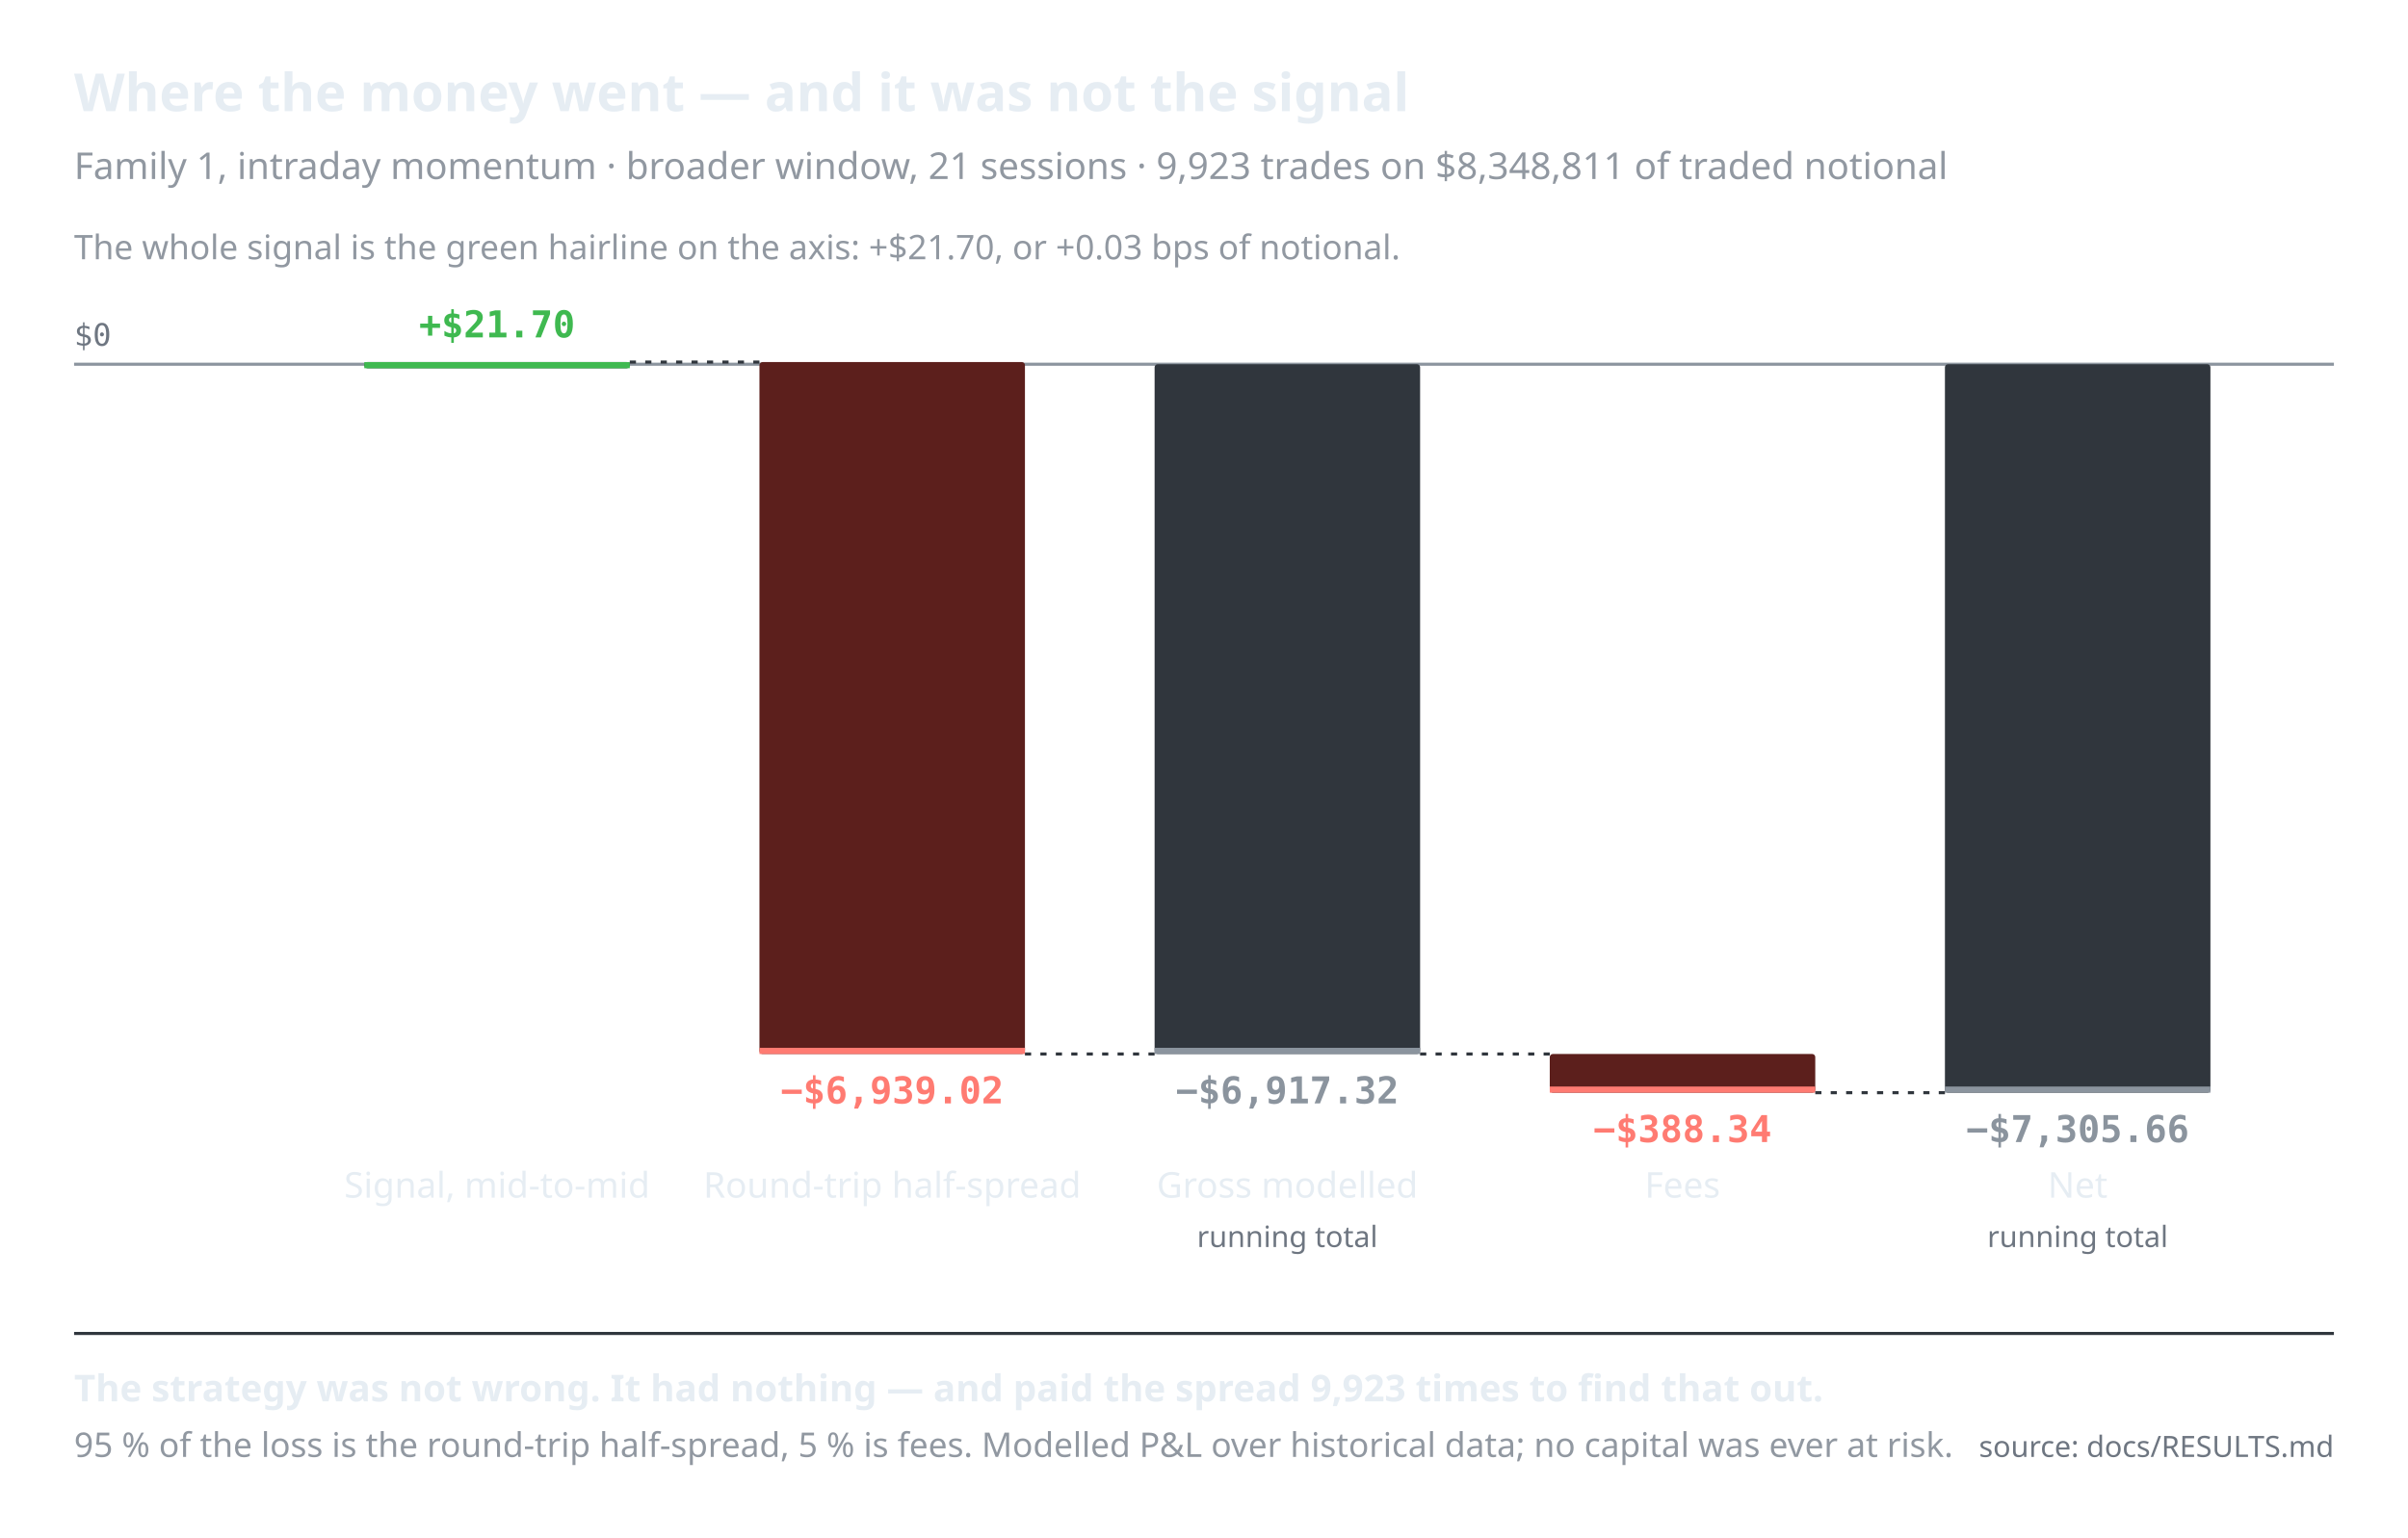
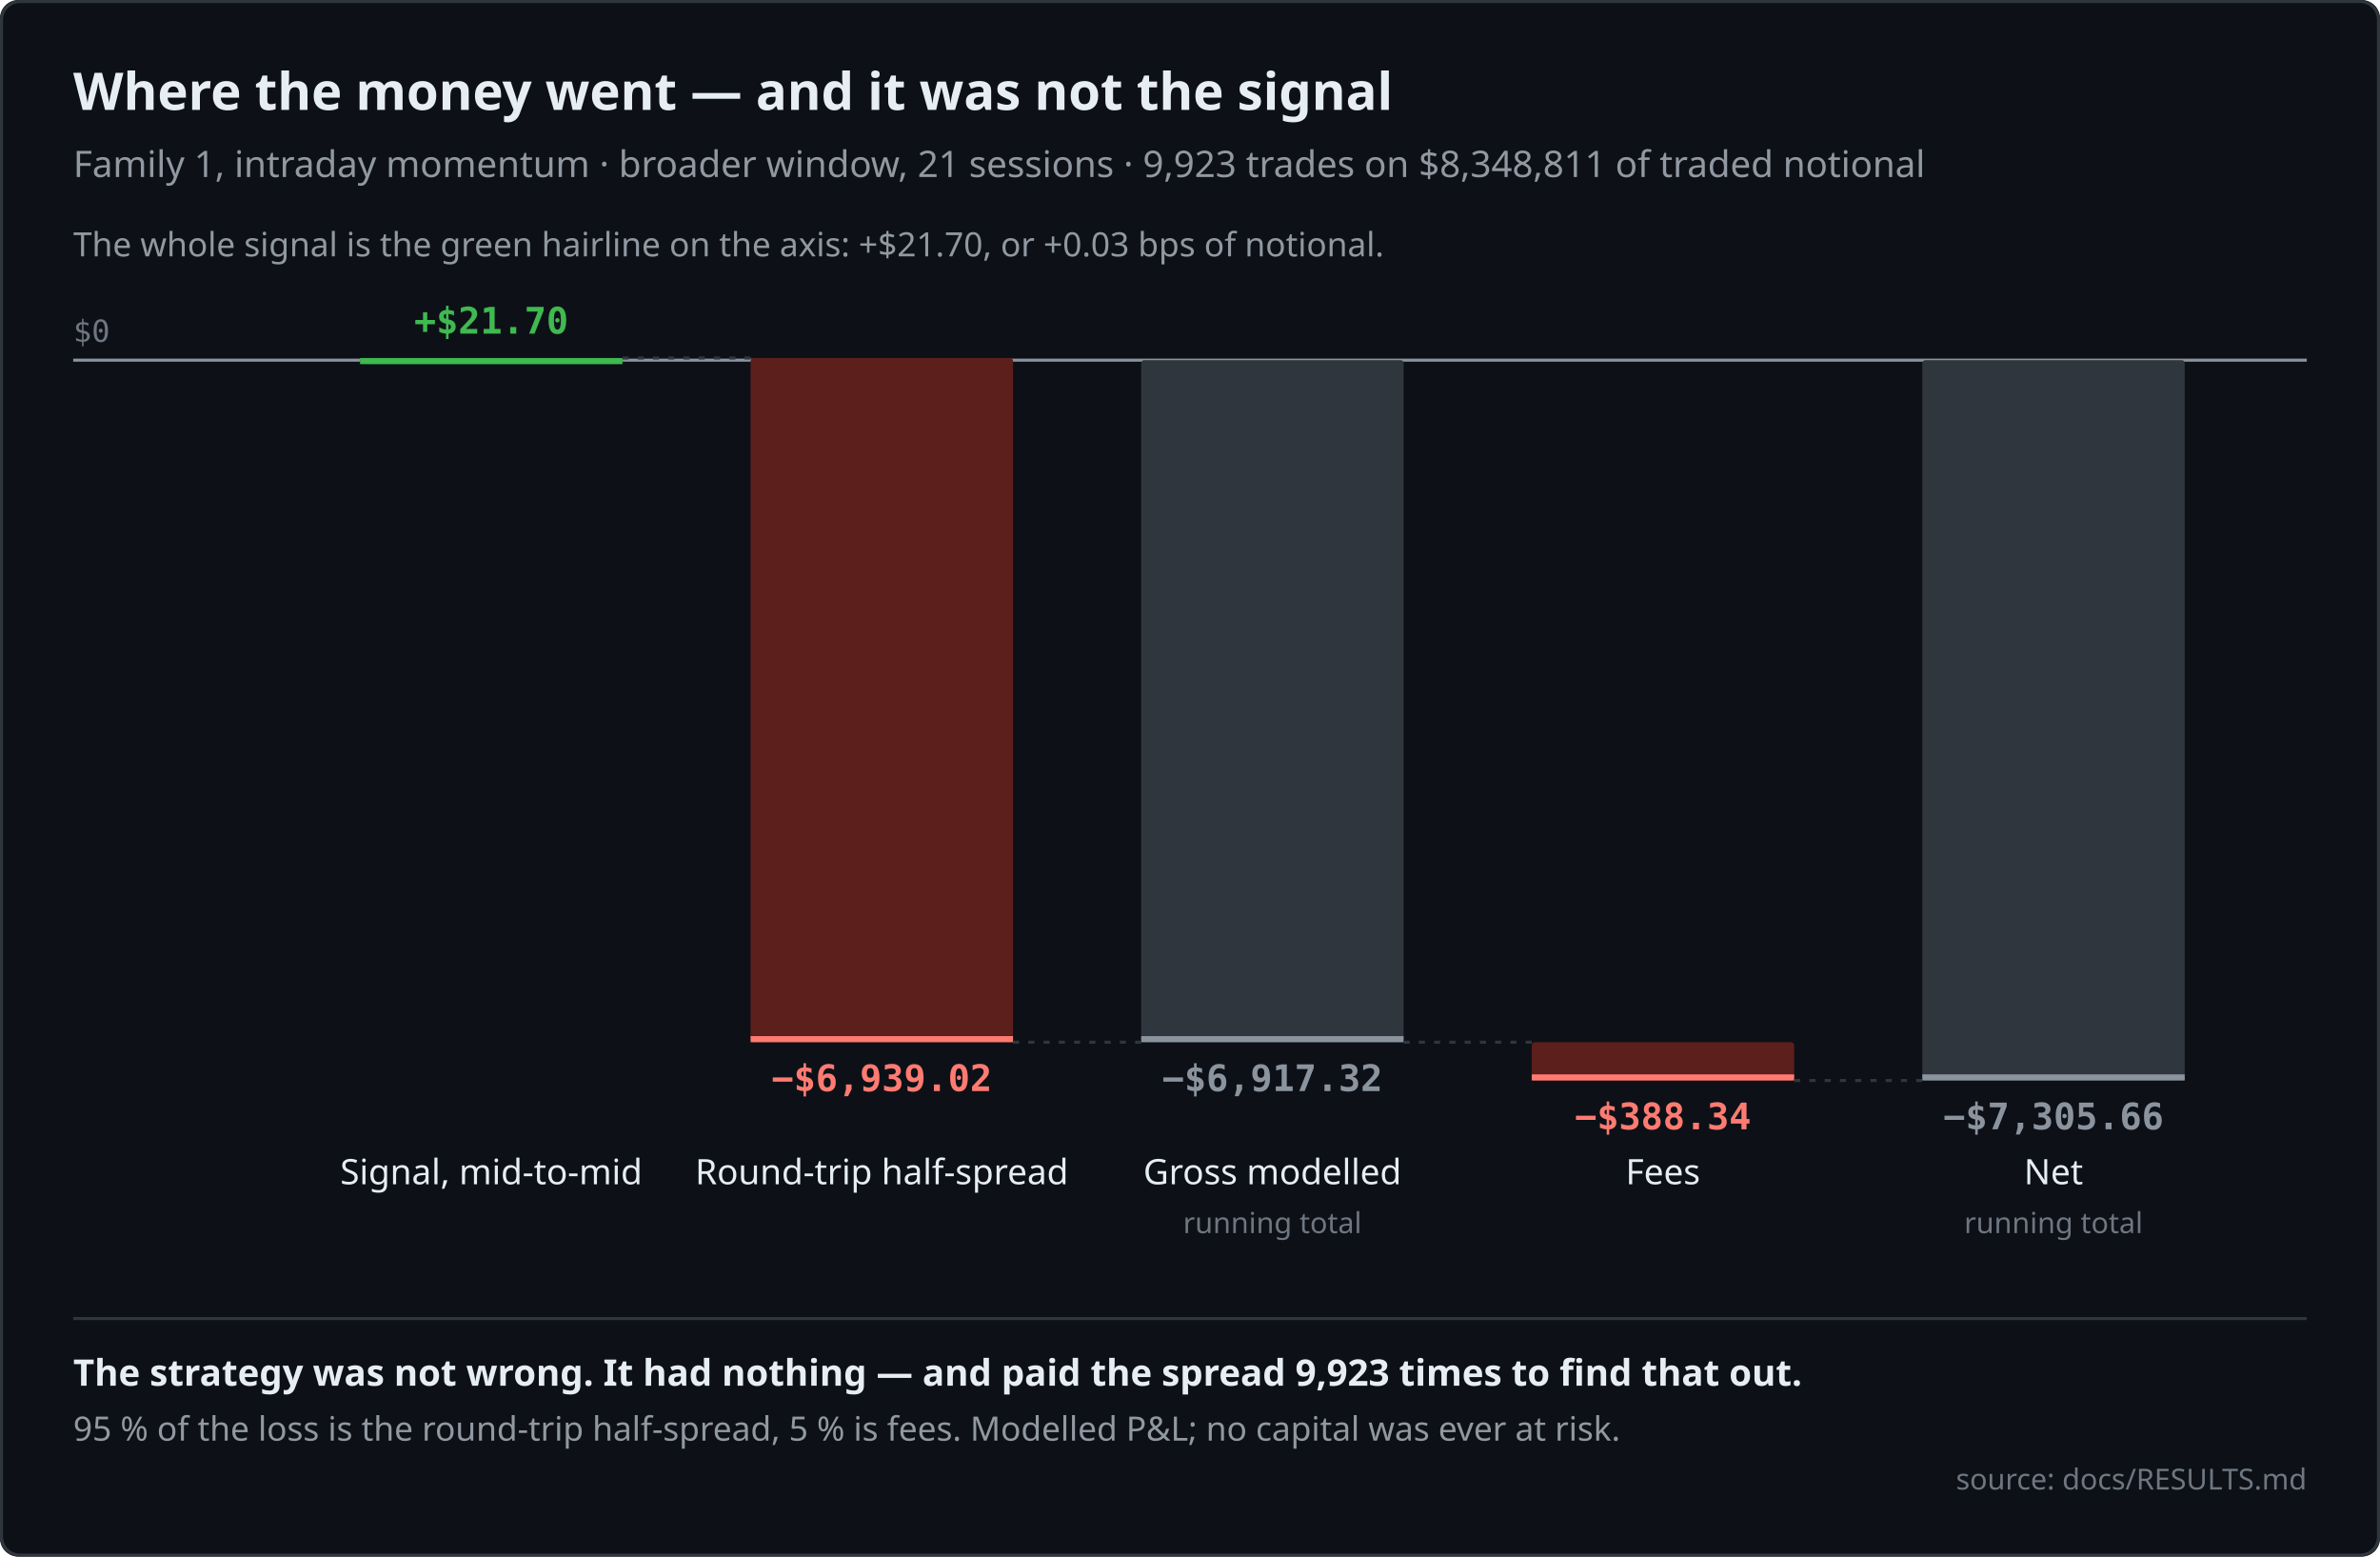
- <svg xmlns="http://www.w3.org/2000/svg" viewBox="0 0 780 498" width="780" height="498" role="img" aria-labelledby="figtitle figdesc">
+ <svg xmlns="http://www.w3.org/2000/svg" viewBox="0 0 780 510" width="780" height="510" role="img" aria-labelledby="figtitle figdesc">
+   <rect x="0" y="0" width="780" height="510" rx="6" fill="#0d1117" />
+   <rect x="0.5" y="0.5" width="779" height="509" rx="6" fill="none" stroke="#30363d" stroke-width="1" />
  <text x="24" y="36" font-family="-apple-system, BlinkMacSystemFont, 'Segoe UI', 'Noto Sans', Helvetica, Arial, sans-serif" font-size="17" font-weight="700" fill="#e6edf3" text-anchor="start">Where the money went — and it was not the signal</text>
  <text x="24" y="58" font-family="-apple-system, BlinkMacSystemFont, 'Segoe UI', 'Noto Sans', Helvetica, Arial, sans-serif" font-size="12" font-weight="400" fill="#9198a1" text-anchor="start">Family 1, intraday momentum · broader window, 21 sessions · 9,923 trades on $8,348,811 of traded notional</text>
  <line x1="24" y1="118" x2="756" y2="118" stroke="#8b949e" stroke-width="1" />
  <text x="24" y="112" font-family="ui-monospace, SFMono-Regular, 'SF Mono', Menlo, Consolas, monospace" font-size="10" font-weight="400" fill="#6e7681" text-anchor="start">$0</text>
  <rect x="118" y="117.3" width="86" height="2" rx="1" fill="#12341c" />
  <rect x="118" y="117.3" width="86" height="2" rx="0" fill="#3fb950" />
  <text x="161" y="109.3" font-family="ui-monospace, SFMono-Regular, 'SF Mono', Menlo, Consolas, monospace" font-size="12" font-weight="700" fill="#3fb950" text-anchor="middle">+$21.70</text>
  <text x="161" y="388" font-family="-apple-system, BlinkMacSystemFont, 'Segoe UI', 'Noto Sans', Helvetica, Arial, sans-serif" font-size="11.5" font-weight="400" fill="#e6edf3" text-anchor="middle">Signal, mid-to-mid</text>
  <rect x="246" y="117.3" width="86" height="224.16" rx="1" fill="#5c1f1c" />
  <rect x="246" y="339.46" width="86" height="2" rx="0" fill="#ff7b72" />
  <line x1="204" y1="117.3" x2="246" y2="117.3" stroke="#30363d" stroke-width="1" stroke-dasharray="2 3" />
  <text x="289" y="357.46" font-family="ui-monospace, SFMono-Regular, 'SF Mono', Menlo, Consolas, monospace" font-size="12" font-weight="700" fill="#ff7b72" text-anchor="middle">−$6,939.02</text>
  <text x="289" y="388" font-family="-apple-system, BlinkMacSystemFont, 'Segoe UI', 'Noto Sans', Helvetica, Arial, sans-serif" font-size="11.5" font-weight="400" fill="#e6edf3" text-anchor="middle">Round-trip half-spread</text>
  <rect x="374" y="118" width="86" height="223.46" rx="1" fill="#30363d" />
  <rect x="374" y="339.46" width="86" height="2" rx="0" fill="#8b949e" />
  <line x1="332" y1="341.46" x2="374" y2="341.46" stroke="#30363d" stroke-width="1" stroke-dasharray="2 3" />
  <text x="417" y="357.46" font-family="ui-monospace, SFMono-Regular, 'SF Mono', Menlo, Consolas, monospace" font-size="12" font-weight="700" fill="#8b949e" text-anchor="middle">−$6,917.32</text>
  <text x="417" y="388" font-family="-apple-system, BlinkMacSystemFont, 'Segoe UI', 'Noto Sans', Helvetica, Arial, sans-serif" font-size="11.5" font-weight="400" fill="#e6edf3" text-anchor="middle">Gross modelled</text>
  <text x="417" y="404" font-family="-apple-system, BlinkMacSystemFont, 'Segoe UI', 'Noto Sans', Helvetica, Arial, sans-serif" font-size="9.5" font-weight="400" fill="#6e7681" text-anchor="middle">running total</text>
  <rect x="502" y="341.46" width="86" height="12.54" rx="1" fill="#5c1f1c" />
  <rect x="502" y="352" width="86" height="2" rx="0" fill="#ff7b72" />
  <line x1="460" y1="341.46" x2="502" y2="341.46" stroke="#30363d" stroke-width="1" stroke-dasharray="2 3" />
  <text x="545" y="370" font-family="ui-monospace, SFMono-Regular, 'SF Mono', Menlo, Consolas, monospace" font-size="12" font-weight="700" fill="#ff7b72" text-anchor="middle">−$388.34</text>
  <text x="545" y="388" font-family="-apple-system, BlinkMacSystemFont, 'Segoe UI', 'Noto Sans', Helvetica, Arial, sans-serif" font-size="11.5" font-weight="400" fill="#e6edf3" text-anchor="middle">Fees</text>
  <rect x="630" y="118" width="86" height="236" rx="1" fill="#30363d" />
  <rect x="630" y="352" width="86" height="2" rx="0" fill="#8b949e" />
  <line x1="588" y1="354" x2="630" y2="354" stroke="#30363d" stroke-width="1" stroke-dasharray="2 3" />
  <text x="673" y="370" font-family="ui-monospace, SFMono-Regular, 'SF Mono', Menlo, Consolas, monospace" font-size="12" font-weight="700" fill="#8b949e" text-anchor="middle">−$7,305.66</text>
  <text x="673" y="388" font-family="-apple-system, BlinkMacSystemFont, 'Segoe UI', 'Noto Sans', Helvetica, Arial, sans-serif" font-size="11.5" font-weight="400" fill="#e6edf3" text-anchor="middle">Net</text>
  <text x="673" y="404" font-family="-apple-system, BlinkMacSystemFont, 'Segoe UI', 'Noto Sans', Helvetica, Arial, sans-serif" font-size="9.5" font-weight="400" fill="#6e7681" text-anchor="middle">running total</text>
  <text x="24" y="84" font-family="-apple-system, BlinkMacSystemFont, 'Segoe UI', 'Noto Sans', Helvetica, Arial, sans-serif" font-size="11" font-weight="400" fill="#9198a1" text-anchor="start">The whole signal is the green hairline on the axis: +$21.70, or +0.03 bps of notional.</text>
  <line x1="24" y1="432" x2="756" y2="432" stroke="#30363d" stroke-width="1" />
  <text x="24" y="454" font-family="-apple-system, BlinkMacSystemFont, 'Segoe UI', 'Noto Sans', Helvetica, Arial, sans-serif" font-size="12" font-weight="600" fill="#e6edf3" text-anchor="start">The strategy was not wrong. It had nothing — and paid the spread 9,923 times to find that out.</text>
-   <text x="24" y="472" font-family="-apple-system, BlinkMacSystemFont, 'Segoe UI', 'Noto Sans', Helvetica, Arial, sans-serif" font-size="11" font-weight="400" fill="#9198a1" text-anchor="start">95 % of the loss is the round-trip half-spread, 5 % is fees. Modelled P&amp;L over historical data; no capital was ever at risk.</text>
-   <text x="756" y="472" font-family="-apple-system, BlinkMacSystemFont, 'Segoe UI', 'Noto Sans', Helvetica, Arial, sans-serif" font-size="9.5" font-weight="400" fill="#6e7681" text-anchor="end">source: docs/RESULTS.md</text>
+   <text x="24" y="472" font-family="-apple-system, BlinkMacSystemFont, 'Segoe UI', 'Noto Sans', Helvetica, Arial, sans-serif" font-size="11" font-weight="400" fill="#9198a1" text-anchor="start">95 % of the loss is the round-trip half-spread, 5 % is fees. Modelled P&amp;L; no capital was ever at risk.</text>
+   <text x="756" y="488" font-family="-apple-system, BlinkMacSystemFont, 'Segoe UI', 'Noto Sans', Helvetica, Arial, sans-serif" font-size="9.5" font-weight="400" fill="#6e7681" text-anchor="end">source: docs/RESULTS.md</text>
</svg>
